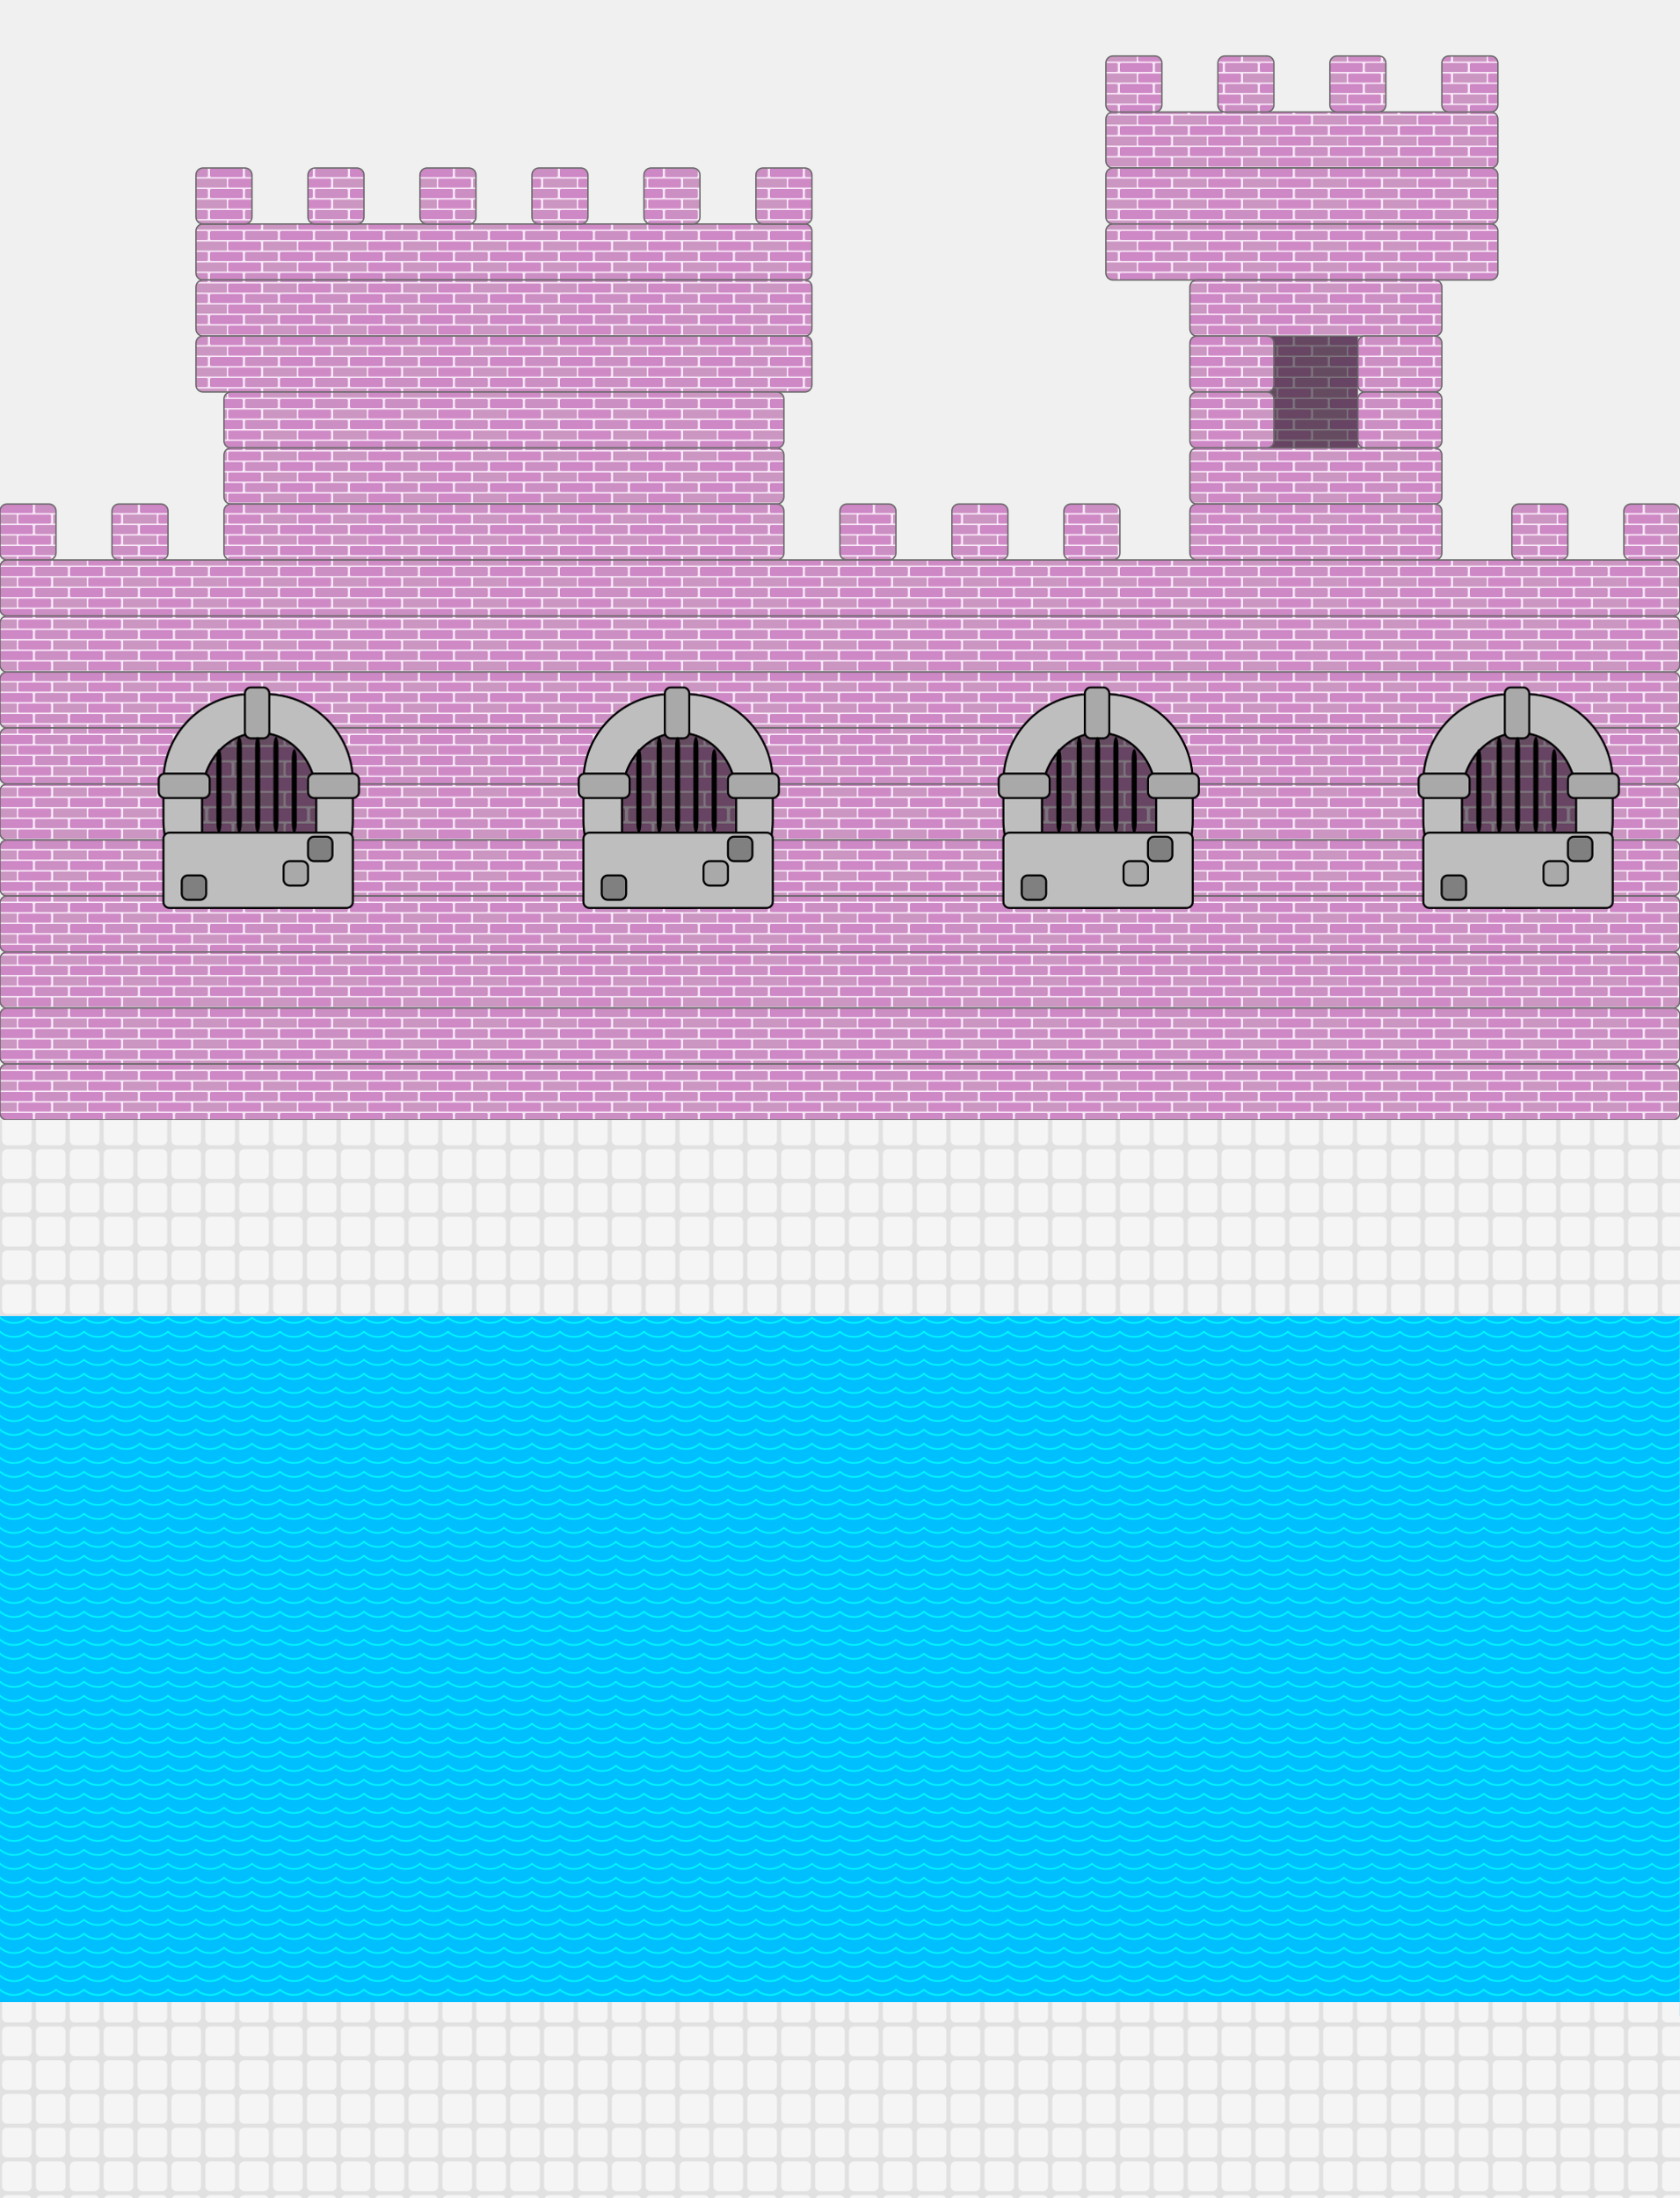
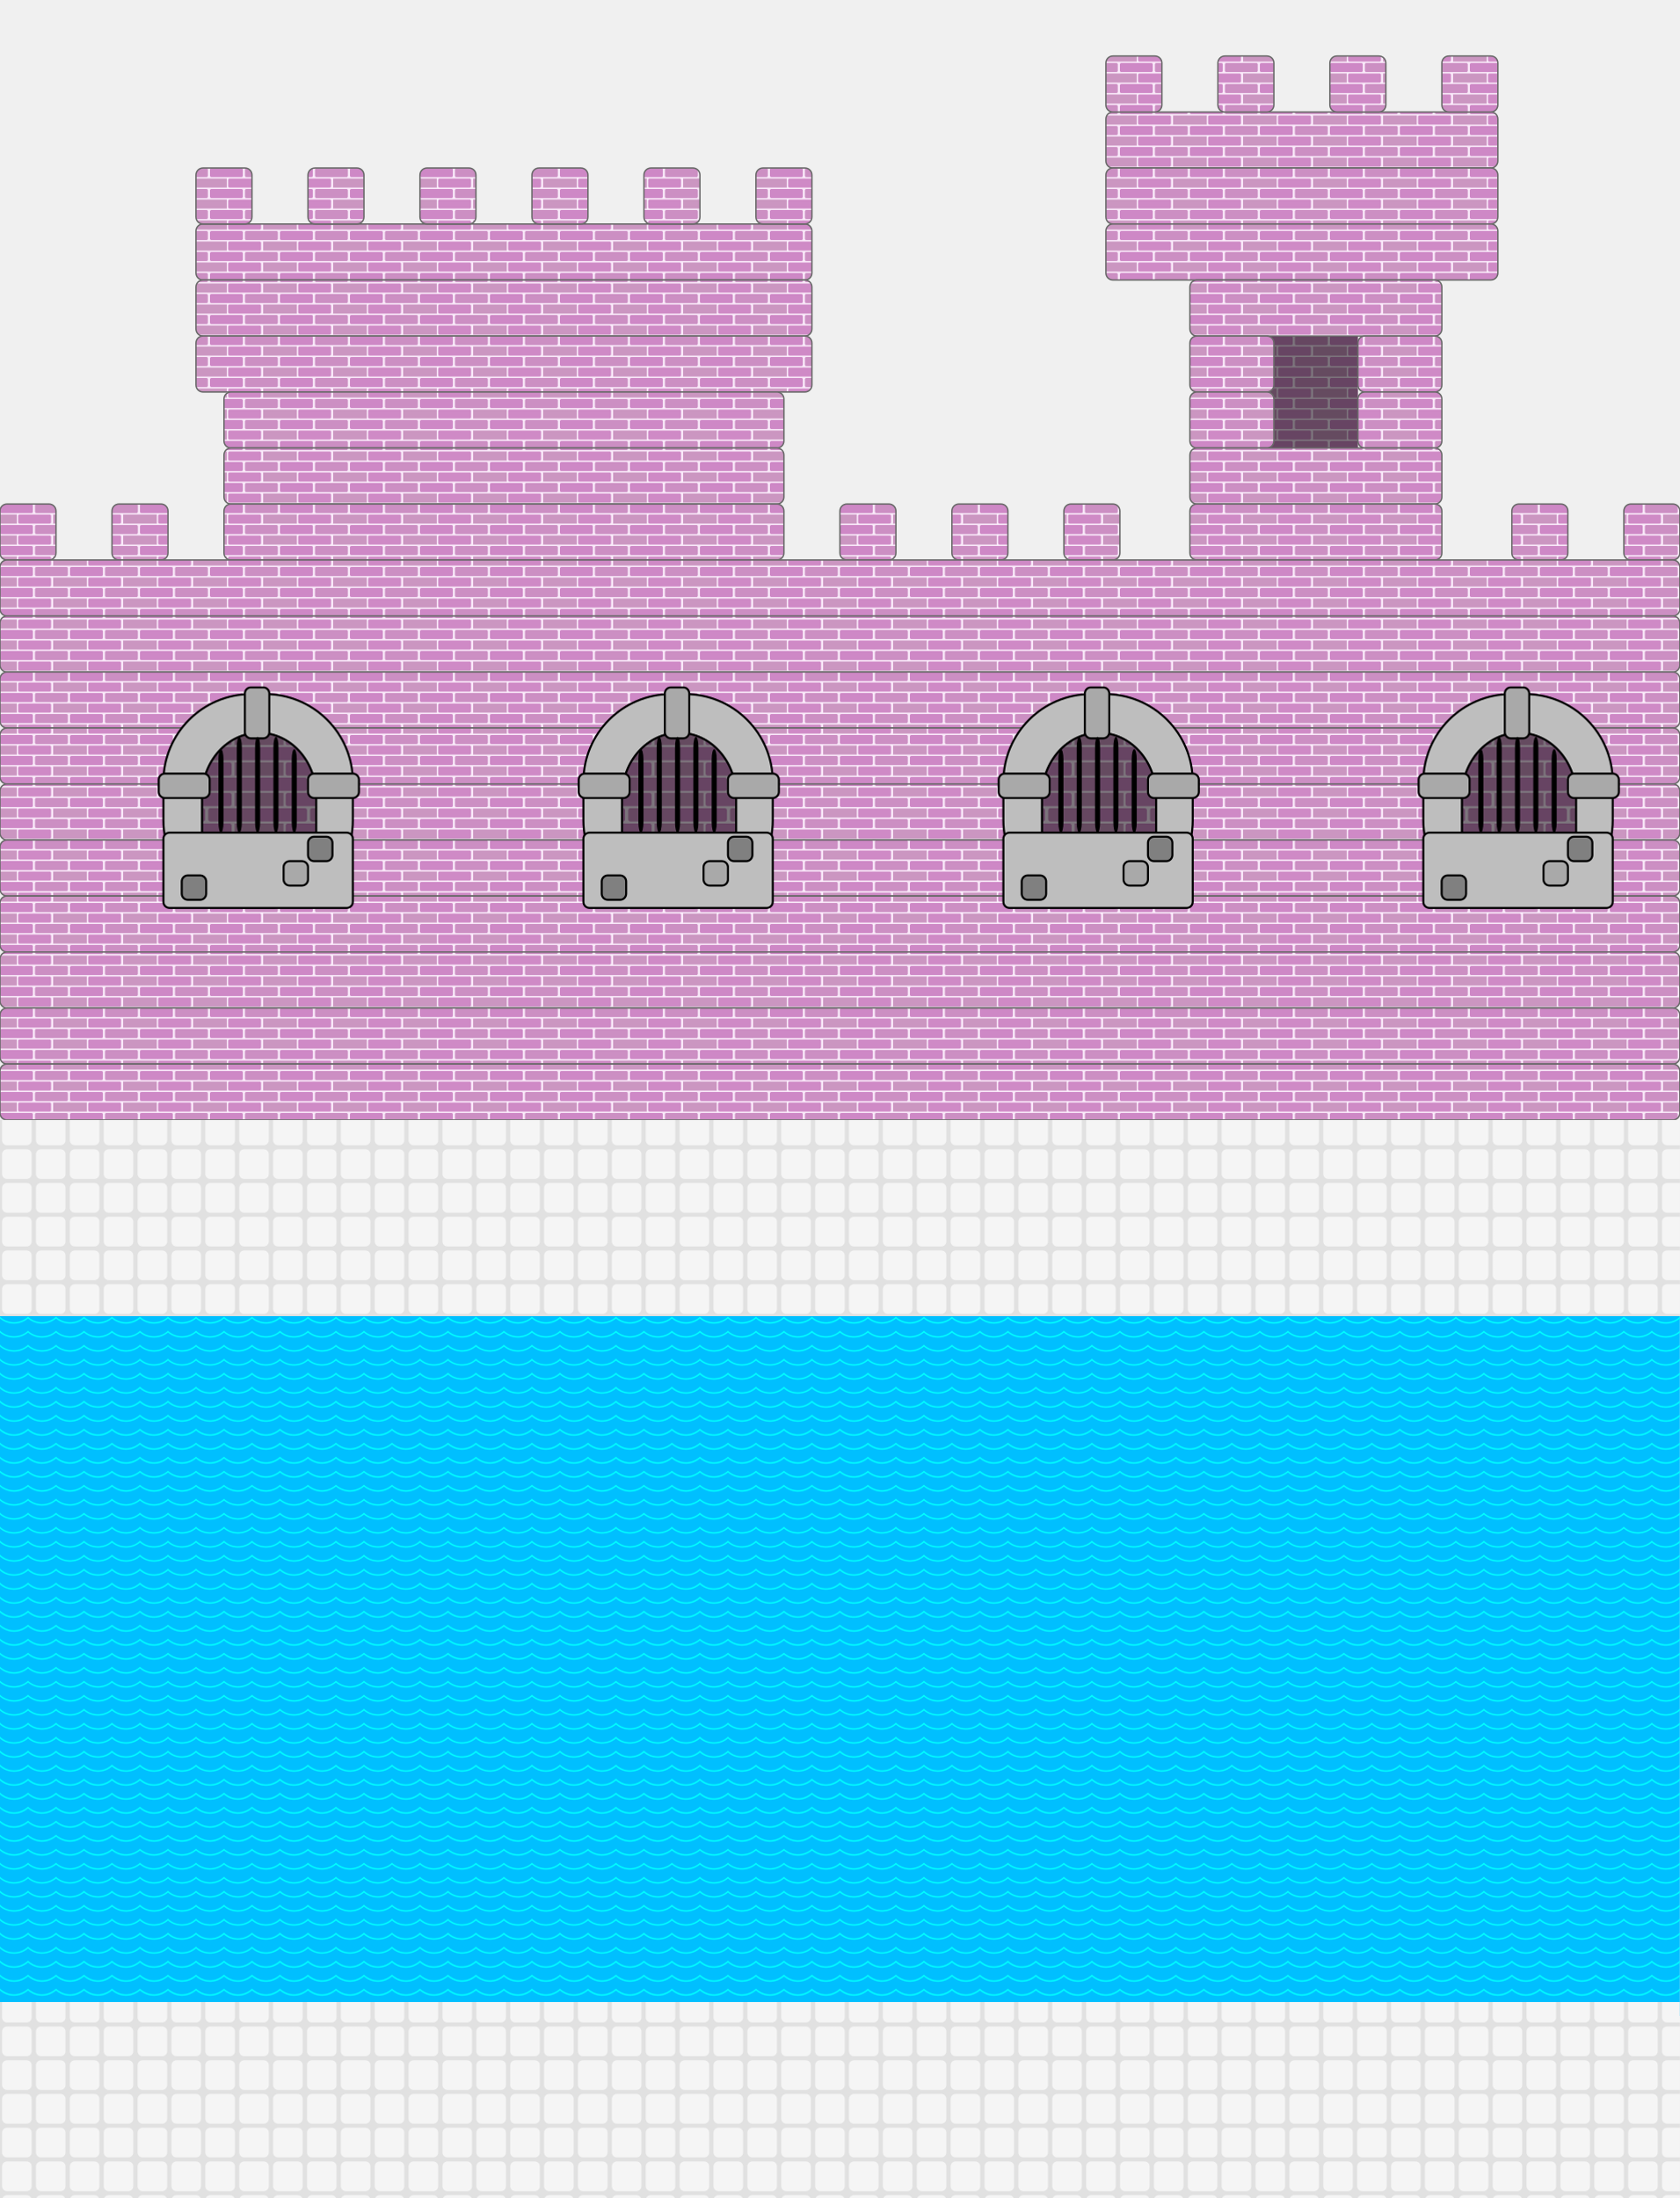
<svg xmlns="http://www.w3.org/2000/svg" width="1200" height="1570" x="0" y="0" viewBox="0 0 1200 1570" class="block6">
  <defs>
    <pattern id="redBricks" patternUnits="userSpaceOnUse" x="0" y="0" width="50" height="15">
      <rect width="323" height="580" x="0" y="0" fill="#f9e9f9" />
      <rect width="23.5" height="6.5" x="0" y="0" rx="1" fill="#ce88c6" />
      <rect width="23.5" height="6.5" x="25" y="0" rx="1" fill="#cc8fc3" />
      <rect width="12" height="6.5" x="0" y="7.5" fill="#cb96c1" />
      <rect width="23.5" height="6.5" x="13" y="7.5" rx="1" fill="#cf8ac6" />
      <rect width="12" height="6.5" x="38" y="7.5" fill="#cb96c1" />
    </pattern>
    <pattern id="floorPattern" patternUnits="userSpaceOnUse" x="0" y="0" height="24.1" width="24.2">
      <rect width="25" height="25" x="0" y="0" fill="#e1e1e1" />
      <rect width="24.1" height="24.2" x="0" y="0" rx="5" fill="whitesmoke" stroke="#e1e1e1" stroke-width="3" />
    </pattern>
    <pattern id="windowPattern" patternUnits="userSpaceOnUse" x="0" y="10" width="300" height="160" viewBox="0 0 100 110">
      <rect width="93" height="105" x="3" y="4" fill="#bebebe" rx="43" stroke="black" />
      <rect width="56" height="83" x="22" y="23" rx="31" stroke="black" fill="url(#redBricks)" />
      <rect width="56" height="83" x="22" y="23" rx="31" stroke="black" opacity=".5" />
      <rect width="93" height="37" x="3" y="72" fill="#bebebe" rx="3" stroke="black" />
      <rect width="12" height="25" x="43" y=".7" fill="darkgrey" rx="3" stroke="black" />
      <rect width="25" height="12" x=".7" y="43" fill="darkgrey" rx="3" stroke="black" />
      <rect width="25" height="12" x="74" y="43" fill="darkgrey" rx="3" stroke="black" />
      <rect width="12" height="12" x="74" y="74" fill="grey" rx="3" stroke="black" />
      <rect width="12" height="12" x="62" y="86" fill="darkgrey" rx="3" stroke="black" />
      <rect width="12" height="12" x="12" y="93" fill="grey" rx="3" stroke="black" />
-       <rect width="2.5" height="41" x="29" y="31" rx="5" />
+       <rect width="2.5" height="41" x="30" y="31" rx="5" />
      <rect width="2.5" height="47" x="39" y="25" rx="5" />
      <rect width="2.5" height="47" x="48" y="25" rx="5" />
      <rect width="2.5" height="47" x="57" y="25" rx="5" />
      <rect width="2.5" height="41" x="66" y="31" rx="5" />
    </pattern>
    <pattern id="waterPattern" patternUnits="userSpaceOnUse" x="0" y="0" height="10" width="20">
      <circle cx="10" cy="-10" r="15" fill="transparent" stroke="aqua" stroke-width="1" />
    </pattern>
    <pattern id="smallGreenFish" patternUnits="userSpaceOnUse" x="0" y="-10" width="90" height="70">
      <rect width="50" height="30" x="2" y="22" rx="30" fill="green" stroke="darkgreen" stroke-width="2" />
      <polygon points="52,37 70,22 65,60" style="fill:chartreuse;stroke:darkgreen;stroke-width:2;" />
      <polygon points="25,22 45,11 55,22" style="fill:chartreuse;stroke:darkgreen;stroke-width:2;" />
      <polygon points="25,53 45,65 55,54" style="fill:chartreuse;stroke:darkgreen;stroke-width:2;" />
      <rect width="10" height="10" rx="5" stroke="red" stroke-width="3" x="12" y="30" />
      <polygon points="6,45 28,45 6,45" style="stroke:black;stroke-width:2;" />
    </pattern>
    <pattern id="greenFish" patternUnits="userSpaceOnUse" x="70" y="-5" width="120" height="66">
      <rect width="90" height="35" x="25" y="22" rx="50" fill="#152f13" stroke="darkgreen" stroke-width="2" />
      <rect width="25" height="30" x="78" y="24" rx="50" fill="teal" />
      <polygon points="26,38 2,22 2,60" style="fill:indigo;stroke:darkgreen;stroke-width:2;" />
      <polygon points="25,22 45,11 75,22" style="fill:purple;stroke:darkgreen;stroke-width:2;" />
      <polygon points="25,55 45,65 65,57" style="fill:fuchsia;stroke:darkgreen;stroke-width:2;" />
      <rect width="11" height="11" x="88" y="30" rx="10" stroke="magenta" stroke-width="4" />
      <polygon points="108,48 88,48 108,48" style="stroke:black;stroke-width:2;" />
    </pattern>
    <pattern id="redFish" patternUnits="userSpaceOnUse" x="13" y="-5" width="90" height="66">
      <rect width="50" height="30" x="2" y="22" rx="30" fill="firebrick" stroke="maroon" stroke-width="2" />
      <rect width="25" height="28" x="6" y="23" rx="30" fill="orangered" />
      <polygon points="52,37 70,22 65,60" style="fill:red;stroke:maroon;stroke-width:2;" />
      <polygon points="25,22 45,11 55,22" style="fill:red;stroke:maroon;stroke-width:2;" />
      <polygon points="25,53 45,65 55,54" style="fill:red;stroke:maroon;stroke-width:2;" />
      <rect width="10" height="10" x="10" y="30" rx="5" stroke="chartreuse" stroke-width="3" />
      <polygon points="6,45 20,45 6,45" style="stroke:black;stroke-width:2;" />
    </pattern>
    <pattern id="tropicalFish" patternUnits="userSpaceOnUse" x="0" y="0" width="91" height="70">
      <rect width="50" height="30" x="2" y="22" rx="30" fill="deeppink" stroke="darkgreen" stroke-width="2" />
      <rect width="20" height="26" x="7" y="24" rx="30" fill="gold" />
      <polygon points="52,37 70,22 65,60" style="fill:chartreuse;stroke:darkgreen;stroke-width:2;" />
      <polygon points="25,22 45,11 55,22" style="fill:gold;stroke:darkgreen;stroke-width:2;" />
      <polygon points="25,53 45,65 55,54" style="fill:gold;stroke:darkgreen;stroke-width:2;" />
      <rect width="10" height="10" rx="5" stroke="chartreuse" stroke-width="3" x="12" y="30" />
      <polygon points="6,45 20,45 6,45" style="stroke:darkgreen;stroke-width:2;" />
    </pattern>
    <pattern id="jewels" patternUnits="userSpaceOnUse" x="110" y="115" height="200" width="200" viewBox="0 0 150 150">
      <rect width="10" height="5" x="5" y="0" fill="black" />
      <rect width="15" height="5" x="20" y="0" fill="black" />
      <rect width="5" height="15" x="0" y="5" fill="black" />
      <rect width="5" height="10" x="5" y="5" fill="white" />
      <rect width="5" height="5" x="5" y="15" fill="red" />
      <rect width="5" height="5" x="5" y="20" fill="black" />
      <rect width="5" height="20" x="10" y="5" fill="red" />
      <rect width="5" height="5" x="10" y="25" fill="black" />
      <rect width="5" height="5" x="15" y="5" fill="black" />
      <rect width="5" height="20" x="10" y="5" fill="red" />
      <rect width="5" height="15" x="15" y="10" fill="red" />
      <rect width="5" height="5" x="15" y="25" fill="maroon" />
      <rect width="5" height="5" x="15" y="30" fill="black" />
      <rect width="5" height="20" x="20" y="5" fill="red" />
      <rect width="5" height="5" x="20" y="25" fill="maroon" />
      <rect width="5" height="5" x="20" y="30" fill="black" />
      <rect width="5" height="15" x="25" y="5" fill="red" />
      <rect width="5" height="5" x="25" y="20" fill="maroon" />
      <rect width="5" height="5" x="25" y="25" fill="black" />
      <rect width="5" height="15" x="30" y="5" fill="maroon" />
      <rect width="5" height="5" x="30" y="20" fill="black" />
      <rect width="5" height="15" x="35" y="5" fill="black" />
    </pattern>
  </defs>
  <rect width="440" height="40" x="140" y="160" fill="url(#redBricks)" stroke="dimgrey" rx="5" stroke-width="1" />
  <rect width="440" height="40" x="140" y="200" fill="url(#redBricks)" stroke="dimgrey" rx="5" stroke-width="1" />
  <rect width="440" height="40" x="140" y="240" fill="url(#redBricks)" stroke="dimgrey" rx="5" stroke-width="1" />
  <rect width="400" height="40" x="160" y="280" fill="url(#redBricks)" stroke="dimgrey" rx="5" stroke-width="1" />
  <rect width="400" height="40" x="160" y="320" fill="url(#redBricks)" stroke="dimgrey" rx="5" stroke-width="1" />
  <rect width="400" height="40" x="160" y="360" fill="url(#redBricks)" stroke="dimgrey" rx="5" stroke-width="1" />
  <rect width="40" height="40" x="140" y="120" fill="url(#redBricks)" stroke="dimgrey" rx="5" stroke-width="1" />
  <rect width="40" height="40" x="220" y="120" fill="url(#redBricks)" stroke="dimgrey" rx="5" stroke-width="1" />
  <rect width="40" height="40" x="300" y="120" fill="url(#redBricks)" stroke="dimgrey" rx="5" stroke-width="1" />
  <rect width="40" height="40" x="380" y="120" fill="url(#redBricks)" stroke="dimgrey" rx="5" stroke-width="1" />
  <rect width="40" height="40" x="460" y="120" fill="url(#redBricks)" stroke="dimgrey" rx="5" stroke-width="1" />
  <rect width="40" height="40" x="540" y="120" fill="url(#redBricks)" stroke="dimgrey" rx="5" stroke-width="1" />
  <rect width="80" height="350" x="890" y="90" fill="url(#redBricks)" />
  <rect width="80" height="350" x="890" y="90" opacity=".5" />
  <rect width="280" height="40" x="790" y="80" fill="url(#redBricks)" stroke="dimgrey" rx="5" stroke-width="1" />
  <rect width="280" height="40" x="790" y="120" fill="url(#redBricks)" stroke="dimgrey" rx="5" stroke-width="1" />
  <rect width="280" height="40" x="790" y="160" fill="url(#redBricks)" stroke="dimgrey" rx="5" stroke-width="1" />
  <rect width="180" height="40" x="850" y="200" fill="url(#redBricks)" stroke="dimgrey" rx="5" stroke-width="1" />
  <rect width="60" height="40" x="850" y="240" fill="url(#redBricks)" stroke="dimgrey" rx="5" stroke-width="1" />
  <rect width="60" height="40" x="970" y="240" fill="url(#redBricks)" stroke="dimgrey" rx="5" stroke-width="1" />
  <rect width="60" height="40" x="850" y="280" fill="url(#redBricks)" stroke="dimgrey" rx="5" stroke-width="1" />
  <rect width="60" height="40" x="970" y="280" fill="url(#redBricks)" stroke="dimgrey" rx="5" stroke-width="1" />
  <rect width="180" height="40" x="850" y="320" fill="url(#redBricks)" stroke="dimgrey" rx="5" stroke-width="1" />
  <rect width="180" height="40" x="850" y="360" fill="url(#redBricks)" stroke="dimgrey" rx="5" stroke-width="1" />
  <rect width="40" height="40" x="790" y="40" fill="url(#redBricks)" stroke="dimgrey" rx="5" stroke-width="1" />
  <rect width="40" height="40" x="870" y="40" fill="url(#redBricks)" stroke="dimgrey" rx="5" stroke-width="1" />
  <rect width="40" height="40" x="950" y="40" fill="url(#redBricks)" stroke="dimgrey" rx="5" stroke-width="1" />
  <rect width="40" height="40" x="1030" y="40" fill="url(#redBricks)" stroke="dimgrey" rx="5" stroke-width="1" />
  <rect width="40" height="40" x="0" y="360" fill="url(#redBricks)" stroke="dimgrey" rx="5" stroke-width="1" />
  <rect width="40" height="40" x="80" y="360" fill="url(#redBricks)" stroke="dimgrey" rx="5" stroke-width="1" />
  <rect width="40" height="40" x="680" y="360" fill="url(#redBricks)" stroke="dimgrey" rx="5" stroke-width="1" />
  <rect width="40" height="40" x="600" y="360" fill="url(#redBricks)" stroke="dimgrey" rx="5" stroke-width="1" />
  <rect width="40" height="40" x="760" y="360" fill="url(#redBricks)" stroke="dimgrey" rx="5" stroke-width="1" />
  <rect width="40" height="40" x="1080" y="360" fill="url(#redBricks)" stroke="dimgrey" rx="5" stroke-width="1" />
  <rect width="40" height="40" x="1160" y="360" fill="url(#redBricks)" stroke="dimgrey" rx="5" stroke-width="1" />
  <rect width="1200" height="40" x="0" y="400" fill="url(#redBricks)" stroke="dimgrey" rx="5" stroke-width="1" />
  <rect width="1200" height="40" x="0" y="440" fill="url(#redBricks)" stroke="dimgrey" rx="5" stroke-width="1" />
  <rect width="1200" height="40" x="0" y="480" fill="url(#redBricks)" stroke="dimgrey" rx="5" stroke-width="1" />
  <rect width="1200" height="40" x="0" y="520" fill="url(#redBricks)" stroke="dimgrey" rx="5" stroke-width="1" />
  <rect width="1200" height="40" x="0" y="560" fill="url(#redBricks)" stroke="dimgrey" rx="5" stroke-width="1" />
  <rect width="1200" height="40" x="0" y="600" fill="url(#redBricks)" stroke="dimgrey" rx="5" stroke-width="1" />
  <rect width="1200" height="40" x="0" y="640" fill="url(#redBricks)" stroke="dimgrey" rx="5" stroke-width="1" />
  <rect width="1200" height="40" x="0" y="680" fill="url(#redBricks)" stroke="dimgrey" rx="5" stroke-width="1" />
  <rect width="1200" height="40" x="0" y="720" fill="url(#redBricks)" stroke="dimgrey" rx="5" stroke-width="1" />
  <rect width="1200" height="40" x="0" y="760" fill="url(#redBricks)" stroke="dimgrey" rx="5" stroke-width="1" />
  <rect width="1200" height="160" x="0" y="490" fill="url(#windowPattern)" />
  <rect width="1200" height="500" x="0" y="940" fill="deepskyblue" />
  <rect width="1200" height="500" x="0" y="940" fill="url(#waterPattern)" />
  <rect width="1200" height="140" x="0" y="1430" fill="url(#floorPattern)" />
  <rect width="1200" height="140" x="0" y="800" fill="url(#floorPattern)" />
</svg>
